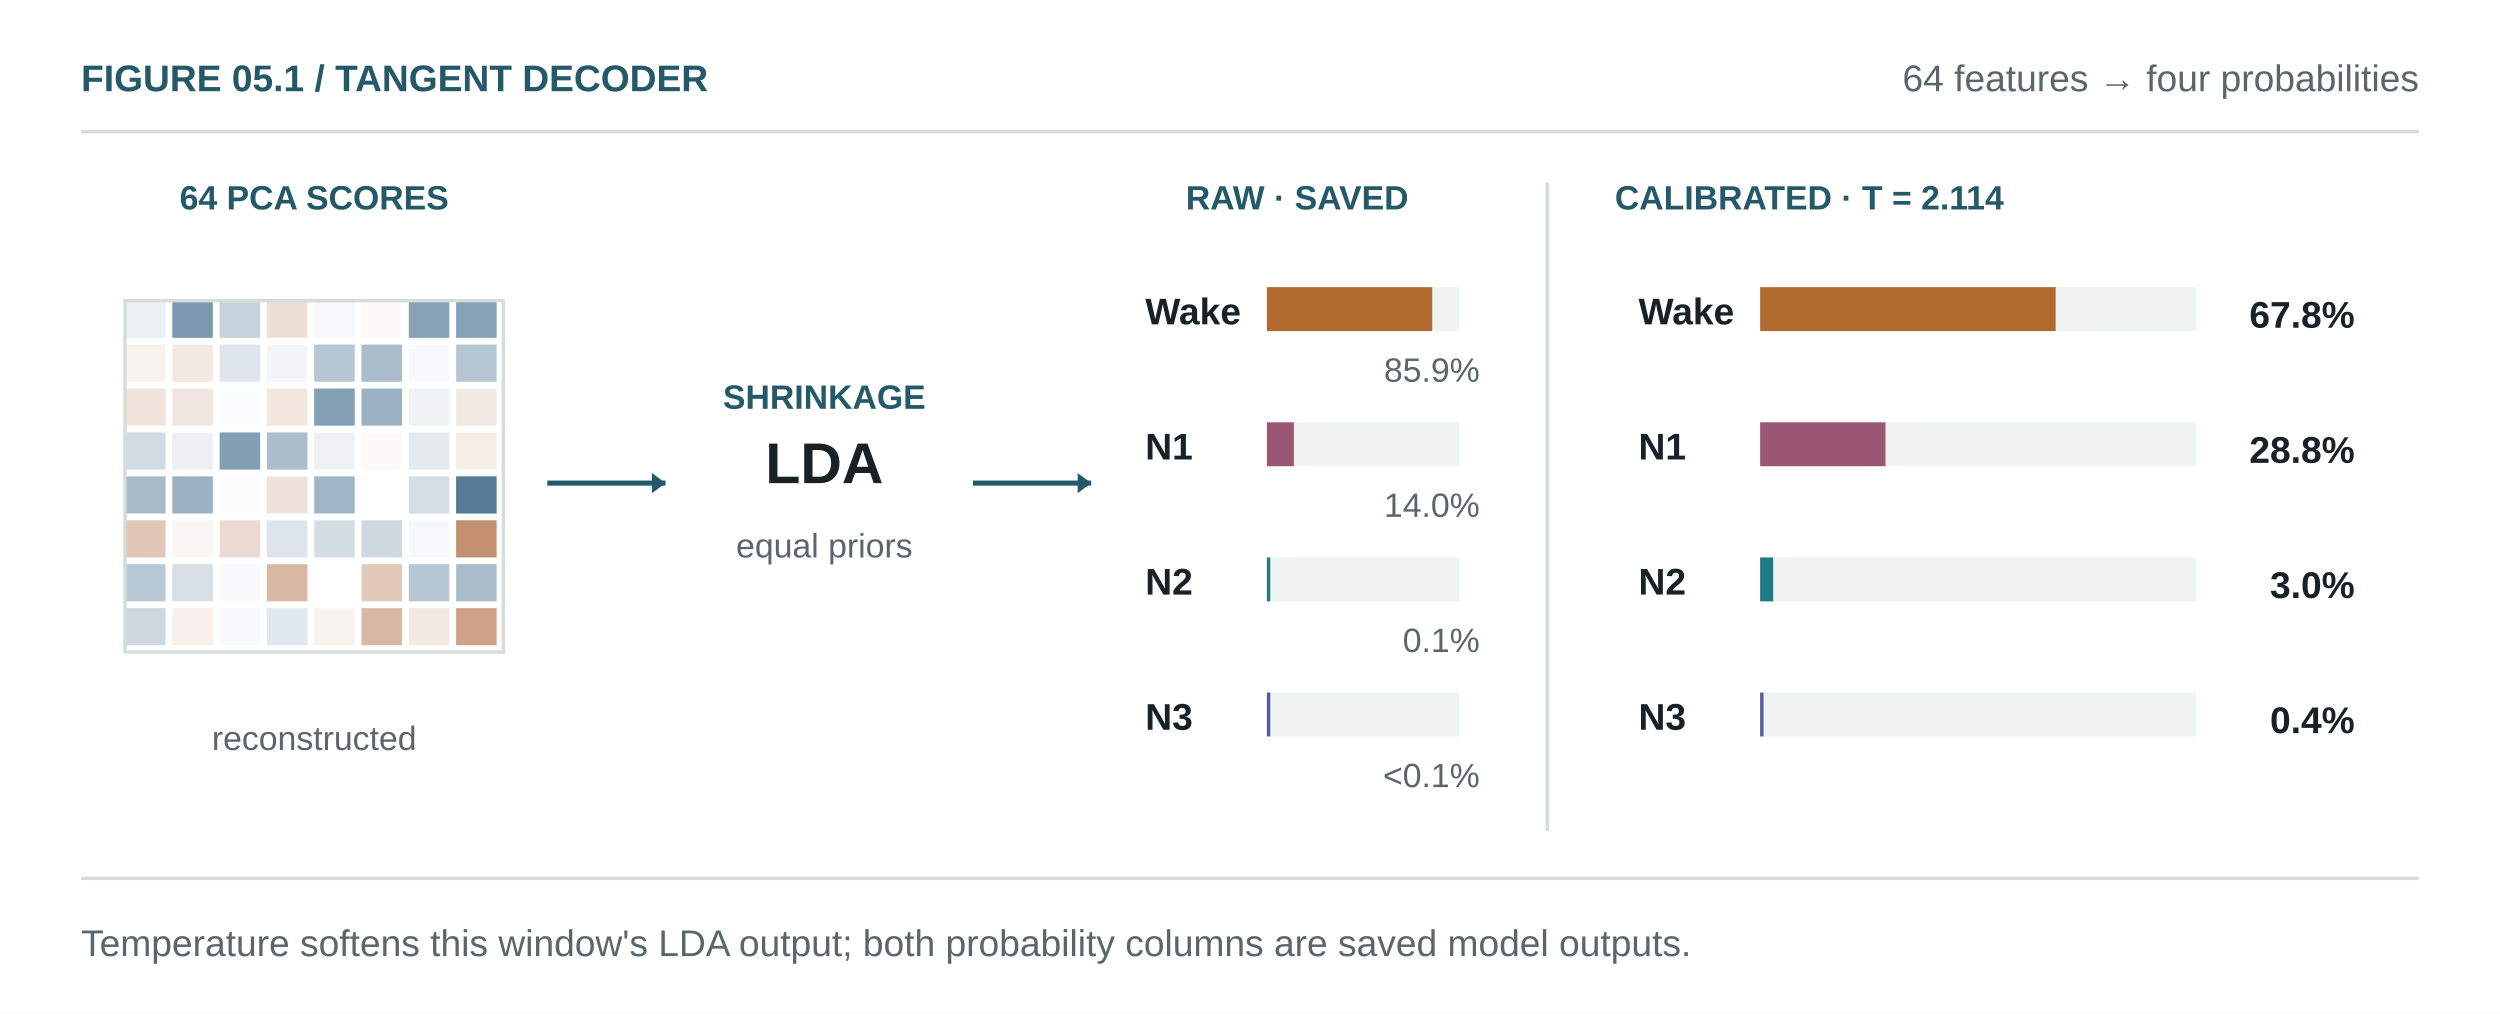
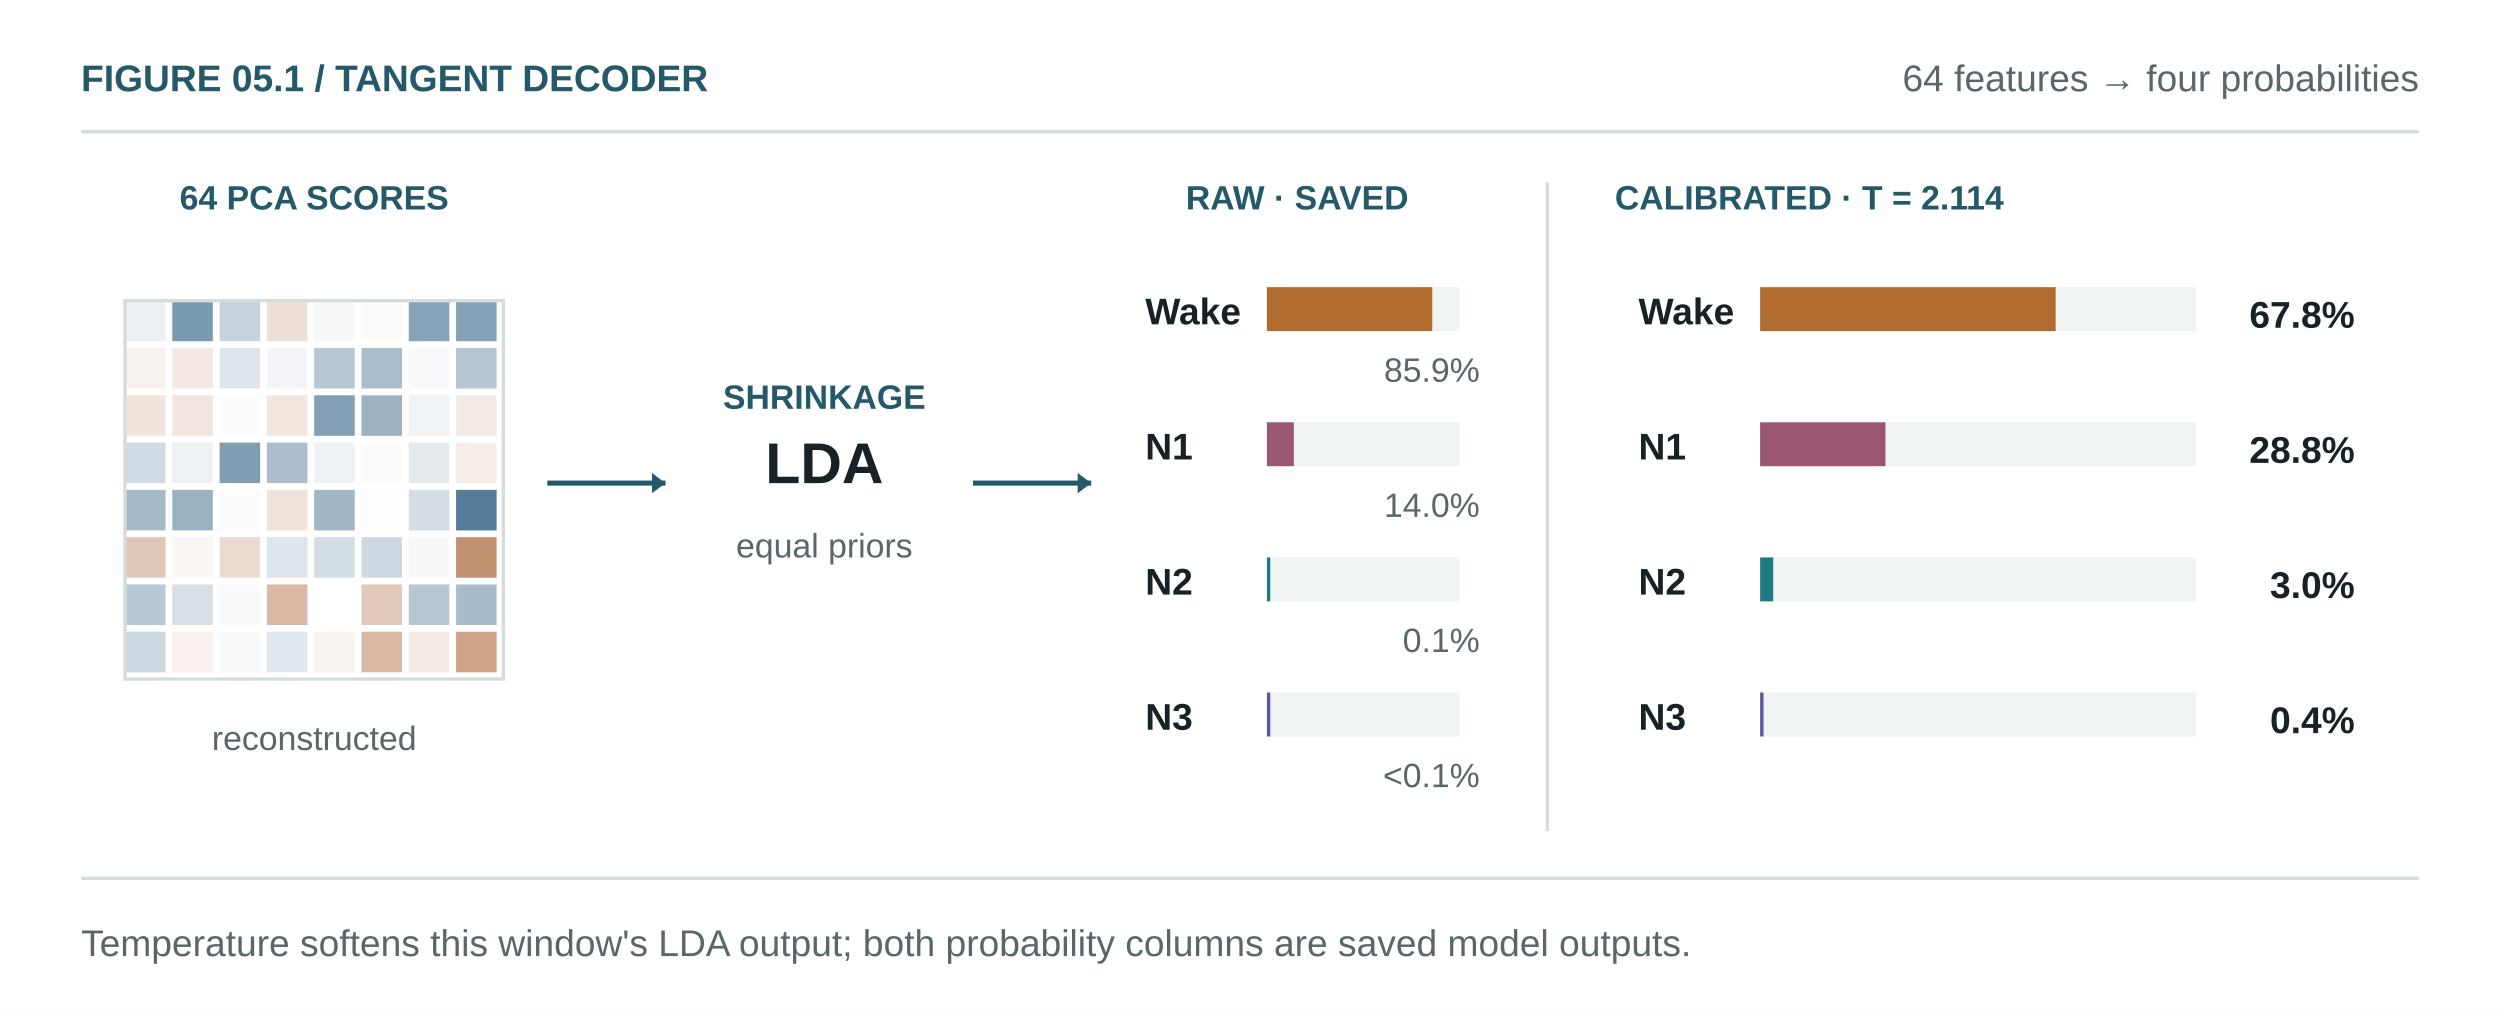
<svg xmlns="http://www.w3.org/2000/svg" width="740" height="300" viewBox="0 0 740 300" role="img" aria-labelledby="title desc">
  <rect width="740" height="300" fill="#ffffff" />
  <text x="24.00" y="27.00" fill="#235969" font-size="11" font-weight="700" text-anchor="start" font-family="-apple-system,BlinkMacSystemFont,Segoe UI,Arial,sans-serif">FIGURE 05.1 / TANGENT DECODER</text>
  <text x="716.00" y="27.00" fill="#5a6669" font-size="11" font-weight="400" text-anchor="end" font-family="-apple-system,BlinkMacSystemFont,Segoe UI,Arial,sans-serif">64 features → four probabilities</text>
  <line x1="24.00" y1="39.00" x2="716.00" y2="39.00" stroke="#d5dcda" stroke-width="1" opacity="1" />
  <text x="93.00" y="62.00" fill="#235969" font-size="10" font-weight="700" text-anchor="middle" font-family="-apple-system,BlinkMacSystemFont,Segoe UI,Arial,sans-serif">64 PCA SCORES</text>
-   <rect x="37.00" y="89.00" width="12.00" height="11.00" fill="#ebf0f3" />
-   <rect x="51.00" y="89.00" width="12.00" height="11.00" fill="#7a98ae" />
-   <rect x="65.00" y="89.00" width="12.00" height="11.00" fill="#c6d3dc" />
-   <rect x="79.00" y="89.00" width="12.00" height="11.00" fill="#eedfd6" />
-   <rect x="93.00" y="89.00" width="12.00" height="11.00" fill="#f7f8fa" />
-   <rect x="107.00" y="89.00" width="12.00" height="11.00" fill="#fdfbfa" />
-   <rect x="121.00" y="89.00" width="12.00" height="11.00" fill="#88a2b7" />
-   <rect x="135.00" y="89.00" width="12.00" height="11.00" fill="#86a1b5" />
-   <rect x="37.00" y="102.00" width="12.00" height="11.00" fill="#f8f2ee" />
-   <rect x="51.00" y="102.00" width="12.00" height="11.00" fill="#f3e8e2" />
-   <rect x="65.00" y="102.00" width="12.00" height="11.00" fill="#dfe6eb" />
-   <rect x="79.00" y="102.00" width="12.00" height="11.00" fill="#f3f5f8" />
-   <rect x="93.00" y="102.00" width="12.00" height="11.00" fill="#b6c6d3" />
-   <rect x="107.00" y="102.00" width="12.00" height="11.00" fill="#aabdcc" />
-   <rect x="121.00" y="102.00" width="12.00" height="11.00" fill="#f8f9fb" />
-   <rect x="135.00" y="102.00" width="12.00" height="11.00" fill="#b5c6d2" />
-   <rect x="37.00" y="115.00" width="12.00" height="11.00" fill="#f1e4dd" />
-   <rect x="51.00" y="115.00" width="12.00" height="11.00" fill="#f1e6df" />
-   <rect x="65.00" y="115.00" width="12.00" height="11.00" fill="#fbfcfd" />
-   <rect x="79.00" y="115.00" width="12.00" height="11.00" fill="#f2e6df" />
-   <rect x="93.00" y="115.00" width="12.00" height="11.00" fill="#839fb4" />
-   <rect x="107.00" y="115.00" width="12.00" height="11.00" fill="#9cb2c3" />
-   <rect x="121.00" y="115.00" width="12.00" height="11.00" fill="#eff3f5" />
-   <rect x="135.00" y="115.00" width="12.00" height="11.00" fill="#f4eae5" />
-   <rect x="37.00" y="128.00" width="12.00" height="11.00" fill="#d0dbe3" />
-   <rect x="51.00" y="128.00" width="12.00" height="11.00" fill="#edf1f4" />
-   <rect x="65.00" y="128.00" width="12.00" height="11.00" fill="#829eb3" />
-   <rect x="79.00" y="128.00" width="12.00" height="11.00" fill="#acbecd" />
-   <rect x="93.00" y="128.00" width="12.00" height="11.00" fill="#eef2f5" />
-   <rect x="107.00" y="128.00" width="12.00" height="11.00" fill="#fdfbfa" />
-   <rect x="121.00" y="128.00" width="12.00" height="11.00" fill="#e4eaee" />
-   <rect x="135.00" y="128.00" width="12.00" height="11.00" fill="#f5ede8" />
-   <rect x="37.00" y="141.00" width="12.00" height="11.00" fill="#a5b9c8" />
-   <rect x="51.00" y="141.00" width="12.00" height="11.00" fill="#9ab1c2" />
-   <rect x="65.00" y="141.00" width="12.00" height="11.00" fill="#fcfcfd" />
-   <rect x="79.00" y="141.00" width="12.00" height="11.00" fill="#efe2da" />
-   <rect x="93.00" y="141.00" width="12.00" height="11.00" fill="#a0b5c5" />
-   <rect x="107.00" y="141.00" width="12.00" height="11.00" fill="#fefefd" />
-   <rect x="121.00" y="141.00" width="12.00" height="11.00" fill="#d5dee5" />
-   <rect x="135.00" y="141.00" width="12.00" height="11.00" fill="#567b98" />
-   <rect x="37.00" y="154.00" width="12.00" height="11.00" fill="#e1c7b8" />
-   <rect x="51.00" y="154.00" width="12.00" height="11.00" fill="#faf6f3" />
-   <rect x="65.00" y="154.00" width="12.00" height="11.00" fill="#ebdad0" />
-   <rect x="79.00" y="154.00" width="12.00" height="11.00" fill="#dde5eb" />
-   <rect x="93.00" y="154.00" width="12.00" height="11.00" fill="#d3dde4" />
-   <rect x="107.00" y="154.00" width="12.00" height="11.00" fill="#cdd8e1" />
-   <rect x="121.00" y="154.00" width="12.00" height="11.00" fill="#f6f8fa" />
-   <rect x="135.00" y="154.00" width="12.00" height="11.00" fill="#c39072" />
-   <rect x="37.00" y="167.00" width="12.00" height="11.00" fill="#b8c8d4" />
-   <rect x="51.00" y="167.00" width="12.00" height="11.00" fill="#d6dfe6" />
-   <rect x="65.00" y="167.00" width="12.00" height="11.00" fill="#f9fafb" />
-   <rect x="79.00" y="167.00" width="12.00" height="11.00" fill="#d9b9a6" />
-   <rect x="93.00" y="167.00" width="12.00" height="11.00" fill="#ffffff" />
-   <rect x="107.00" y="167.00" width="12.00" height="11.00" fill="#e2cabb" />
-   <rect x="121.00" y="167.00" width="12.00" height="11.00" fill="#b6c6d2" />
-   <rect x="135.00" y="167.00" width="12.00" height="11.00" fill="#a9bccb" />
-   <rect x="37.00" y="180.00" width="12.00" height="11.00" fill="#ccd7e0" />
-   <rect x="51.00" y="180.00" width="12.00" height="11.00" fill="#f7f0ec" />
-   <rect x="65.00" y="180.00" width="12.00" height="11.00" fill="#f9fafb" />
-   <rect x="79.00" y="180.00" width="12.00" height="11.00" fill="#e2e9ee" />
-   <rect x="93.00" y="180.00" width="12.00" height="11.00" fill="#f9f3f0" />
-   <rect x="107.00" y="180.00" width="12.00" height="11.00" fill="#d8b7a3" />
-   <rect x="121.00" y="180.00" width="12.00" height="11.00" fill="#f4eae4" />
-   <rect x="135.00" y="180.00" width="12.00" height="11.00" fill="#cda288" />
-   <rect x="37.00" y="89.00" width="112.00" height="104.00" fill="none" stroke="#d5dcda" stroke-width="1" />
+   <rect x="37.00" y="89.00" width="12.00" height="12.00" fill="#ebf0f3" />
+   <rect x="51.00" y="89.00" width="12.00" height="12.00" fill="#7a98ae" />
+   <rect x="65.00" y="89.00" width="12.00" height="12.00" fill="#c6d3dc" />
+   <rect x="79.00" y="89.00" width="12.00" height="12.00" fill="#eedfd6" />
+   <rect x="93.00" y="89.00" width="12.00" height="12.00" fill="#f7f8fa" />
+   <rect x="107.00" y="89.00" width="12.00" height="12.00" fill="#fdfbfa" />
+   <rect x="121.00" y="89.00" width="12.00" height="12.00" fill="#88a2b7" />
+   <rect x="135.00" y="89.00" width="12.00" height="12.00" fill="#86a1b5" />
+   <rect x="37.00" y="103.00" width="12.00" height="12.00" fill="#f8f2ee" />
+   <rect x="51.00" y="103.00" width="12.00" height="12.00" fill="#f3e8e2" />
+   <rect x="65.00" y="103.00" width="12.00" height="12.00" fill="#dfe6eb" />
+   <rect x="79.00" y="103.00" width="12.00" height="12.00" fill="#f3f5f8" />
+   <rect x="93.00" y="103.00" width="12.00" height="12.00" fill="#b6c6d3" />
+   <rect x="107.00" y="103.00" width="12.00" height="12.00" fill="#aabdcc" />
+   <rect x="121.00" y="103.00" width="12.00" height="12.00" fill="#f8f9fb" />
+   <rect x="135.00" y="103.00" width="12.00" height="12.00" fill="#b5c6d2" />
+   <rect x="37.00" y="117.00" width="12.00" height="12.00" fill="#f1e4dd" />
+   <rect x="51.00" y="117.00" width="12.00" height="12.00" fill="#f1e6df" />
+   <rect x="65.00" y="117.00" width="12.00" height="12.00" fill="#fbfcfd" />
+   <rect x="79.00" y="117.00" width="12.00" height="12.00" fill="#f2e6df" />
+   <rect x="93.00" y="117.00" width="12.00" height="12.00" fill="#839fb4" />
+   <rect x="107.00" y="117.00" width="12.00" height="12.00" fill="#9cb2c3" />
+   <rect x="121.00" y="117.00" width="12.00" height="12.00" fill="#eff3f5" />
+   <rect x="135.00" y="117.00" width="12.00" height="12.00" fill="#f4eae5" />
+   <rect x="37.00" y="131.00" width="12.00" height="12.00" fill="#d0dbe3" />
+   <rect x="51.00" y="131.00" width="12.00" height="12.00" fill="#edf1f4" />
+   <rect x="65.00" y="131.00" width="12.00" height="12.00" fill="#829eb3" />
+   <rect x="79.00" y="131.00" width="12.00" height="12.00" fill="#acbecd" />
+   <rect x="93.00" y="131.00" width="12.00" height="12.00" fill="#eef2f5" />
+   <rect x="107.00" y="131.00" width="12.00" height="12.00" fill="#fdfbfa" />
+   <rect x="121.00" y="131.00" width="12.00" height="12.00" fill="#e4eaee" />
+   <rect x="135.00" y="131.00" width="12.00" height="12.00" fill="#f5ede8" />
+   <rect x="37.00" y="145.00" width="12.00" height="12.00" fill="#a5b9c8" />
+   <rect x="51.00" y="145.00" width="12.00" height="12.00" fill="#9ab1c2" />
+   <rect x="65.00" y="145.00" width="12.00" height="12.00" fill="#fcfcfd" />
+   <rect x="79.00" y="145.00" width="12.00" height="12.00" fill="#efe2da" />
+   <rect x="93.00" y="145.00" width="12.00" height="12.00" fill="#a0b5c5" />
+   <rect x="107.00" y="145.00" width="12.00" height="12.00" fill="#fefefd" />
+   <rect x="121.00" y="145.00" width="12.00" height="12.00" fill="#d5dee5" />
+   <rect x="135.00" y="145.00" width="12.00" height="12.00" fill="#567b98" />
+   <rect x="37.00" y="159.00" width="12.00" height="12.00" fill="#e1c7b8" />
+   <rect x="51.00" y="159.00" width="12.00" height="12.00" fill="#faf6f3" />
+   <rect x="65.00" y="159.00" width="12.00" height="12.00" fill="#ebdad0" />
+   <rect x="79.00" y="159.00" width="12.00" height="12.00" fill="#dde5eb" />
+   <rect x="93.00" y="159.00" width="12.00" height="12.00" fill="#d3dde4" />
+   <rect x="107.00" y="159.00" width="12.00" height="12.00" fill="#cdd8e1" />
+   <rect x="121.00" y="159.00" width="12.00" height="12.00" fill="#f6f8fa" />
+   <rect x="135.00" y="159.00" width="12.00" height="12.00" fill="#c39072" />
+   <rect x="37.00" y="173.00" width="12.00" height="12.00" fill="#b8c8d4" />
+   <rect x="51.00" y="173.00" width="12.00" height="12.00" fill="#d6dfe6" />
+   <rect x="65.00" y="173.00" width="12.00" height="12.00" fill="#f9fafb" />
+   <rect x="79.00" y="173.00" width="12.00" height="12.00" fill="#d9b9a6" />
+   <rect x="93.00" y="173.00" width="12.00" height="12.00" fill="#ffffff" />
+   <rect x="107.00" y="173.00" width="12.00" height="12.00" fill="#e2cabb" />
+   <rect x="121.00" y="173.00" width="12.00" height="12.00" fill="#b6c6d2" />
+   <rect x="135.00" y="173.00" width="12.00" height="12.00" fill="#a9bccb" />
+   <rect x="37.00" y="187.00" width="12.00" height="12.00" fill="#ccd7e0" />
+   <rect x="51.00" y="187.00" width="12.00" height="12.00" fill="#f7f0ec" />
+   <rect x="65.00" y="187.00" width="12.00" height="12.00" fill="#f9fafb" />
+   <rect x="79.00" y="187.00" width="12.00" height="12.00" fill="#e2e9ee" />
+   <rect x="93.00" y="187.00" width="12.00" height="12.00" fill="#f9f3f0" />
+   <rect x="107.00" y="187.00" width="12.00" height="12.00" fill="#d8b7a3" />
+   <rect x="121.00" y="187.00" width="12.00" height="12.00" fill="#f4eae4" />
+   <rect x="135.00" y="187.00" width="12.00" height="12.00" fill="#cda288" />
+   <rect x="37.00" y="89.00" width="112.00" height="112.00" fill="none" stroke="#d5dcda" stroke-width="1" />
  <text x="93.00" y="222.00" fill="#5a6669" font-size="10" font-weight="400" text-anchor="middle" font-family="-apple-system,BlinkMacSystemFont,Segoe UI,Arial,sans-serif">reconstructed</text>
  <line x1="162.00" y1="143.00" x2="197.00" y2="143.00" stroke="#235969" stroke-width="1.5" opacity="1" />
  <polygon points="197.00,143.00 192.99,145.99 192.99,140.01" fill="#235969" />
  <text x="244.00" y="121.00" fill="#235969" font-size="10" font-weight="700" text-anchor="middle" font-family="-apple-system,BlinkMacSystemFont,Segoe UI,Arial,sans-serif">SHRINKAGE</text>
  <text x="244.00" y="143.00" fill="#172126" font-size="17" font-weight="600" text-anchor="middle" font-family="-apple-system,BlinkMacSystemFont,Segoe UI,Arial,sans-serif">LDA</text>
  <text x="244.00" y="165.00" fill="#5a6669" font-size="10" font-weight="400" text-anchor="middle" font-family="-apple-system,BlinkMacSystemFont,Segoe UI,Arial,sans-serif">equal priors</text>
  <line x1="288.00" y1="143.00" x2="323.00" y2="143.00" stroke="#235969" stroke-width="1.5" opacity="1" />
  <polygon points="323.00,143.00 318.99,145.99 318.99,140.01" fill="#235969" />
  <line x1="458.00" y1="54.00" x2="458.00" y2="246.00" stroke="#d5dcda" stroke-width="1" opacity="1" />
  <text x="351.00" y="62.00" fill="#235969" font-size="10" font-weight="700" text-anchor="start" font-family="-apple-system,BlinkMacSystemFont,Segoe UI,Arial,sans-serif">RAW · SAVED</text>
  <text x="478.00" y="62.00" fill="#235969" font-size="10" font-weight="700" text-anchor="start" font-family="-apple-system,BlinkMacSystemFont,Segoe UI,Arial,sans-serif">CALIBRATED · T = 2.114</text>
  <text x="339.00" y="96.00" fill="#172126" font-size="11" font-weight="600" text-anchor="start" font-family="-apple-system,BlinkMacSystemFont,Segoe UI,Arial,sans-serif">Wake</text>
  <rect x="375.00" y="85.00" width="57.00" height="13.00" fill="#eff3f2" />
  <rect x="375.00" y="85.00" width="48.95" height="13.00" fill="#b16b2e" />
  <text x="438.00" y="113.00" fill="#5a6669" font-size="10" font-weight="400" text-anchor="end" font-family="-apple-system,BlinkMacSystemFont,Segoe UI,Arial,sans-serif">85.9%</text>
  <text x="485.00" y="96.00" fill="#172126" font-size="11" font-weight="600" text-anchor="start" font-family="-apple-system,BlinkMacSystemFont,Segoe UI,Arial,sans-serif">Wake</text>
  <rect x="521.00" y="85.00" width="129.00" height="13.00" fill="#eff3f2" />
  <rect x="521.00" y="85.00" width="87.47" height="13.00" fill="#b16b2e" />
  <text x="697.00" y="97.00" fill="#172126" font-size="11" font-weight="600" text-anchor="end" font-family="-apple-system,BlinkMacSystemFont,Segoe UI,Arial,sans-serif">67.8%</text>
  <text x="339.00" y="136.00" fill="#172126" font-size="11" font-weight="600" text-anchor="start" font-family="-apple-system,BlinkMacSystemFont,Segoe UI,Arial,sans-serif">N1</text>
  <rect x="375.00" y="125.00" width="57.00" height="13.00" fill="#eff3f2" />
  <rect x="375.00" y="125.00" width="7.98" height="13.00" fill="#9a5773" />
  <text x="438.00" y="153.00" fill="#5a6669" font-size="10" font-weight="400" text-anchor="end" font-family="-apple-system,BlinkMacSystemFont,Segoe UI,Arial,sans-serif">14.0%</text>
  <text x="485.00" y="136.00" fill="#172126" font-size="11" font-weight="600" text-anchor="start" font-family="-apple-system,BlinkMacSystemFont,Segoe UI,Arial,sans-serif">N1</text>
  <rect x="521.00" y="125.00" width="129.00" height="13.00" fill="#eff3f2" />
  <rect x="521.00" y="125.00" width="37.10" height="13.00" fill="#9a5773" />
  <text x="697.00" y="137.00" fill="#172126" font-size="11" font-weight="600" text-anchor="end" font-family="-apple-system,BlinkMacSystemFont,Segoe UI,Arial,sans-serif">28.8%</text>
  <text x="339.00" y="176.00" fill="#172126" font-size="11" font-weight="600" text-anchor="start" font-family="-apple-system,BlinkMacSystemFont,Segoe UI,Arial,sans-serif">N2</text>
  <rect x="375.00" y="165.00" width="57.00" height="13.00" fill="#eff3f2" />
  <rect x="375.00" y="165.00" width="1.00" height="13.00" fill="#207a83" />
  <text x="438.00" y="193.00" fill="#5a6669" font-size="10" font-weight="400" text-anchor="end" font-family="-apple-system,BlinkMacSystemFont,Segoe UI,Arial,sans-serif">0.1%</text>
  <text x="485.00" y="176.00" fill="#172126" font-size="11" font-weight="600" text-anchor="start" font-family="-apple-system,BlinkMacSystemFont,Segoe UI,Arial,sans-serif">N2</text>
  <rect x="521.00" y="165.00" width="129.00" height="13.00" fill="#eff3f2" />
  <rect x="521.00" y="165.00" width="3.87" height="13.00" fill="#207a83" />
  <text x="697.00" y="177.00" fill="#172126" font-size="11" font-weight="600" text-anchor="end" font-family="-apple-system,BlinkMacSystemFont,Segoe UI,Arial,sans-serif">3.0%</text>
  <text x="339.00" y="216.00" fill="#172126" font-size="11" font-weight="600" text-anchor="start" font-family="-apple-system,BlinkMacSystemFont,Segoe UI,Arial,sans-serif">N3</text>
  <rect x="375.00" y="205.00" width="57.00" height="13.00" fill="#eff3f2" />
  <rect x="375.00" y="205.00" width="1.00" height="13.00" fill="#565b97" />
  <text x="438.00" y="233.00" fill="#5a6669" font-size="10" font-weight="400" text-anchor="end" font-family="-apple-system,BlinkMacSystemFont,Segoe UI,Arial,sans-serif">&lt;0.1%</text>
  <text x="485.00" y="216.00" fill="#172126" font-size="11" font-weight="600" text-anchor="start" font-family="-apple-system,BlinkMacSystemFont,Segoe UI,Arial,sans-serif">N3</text>
  <rect x="521.00" y="205.00" width="129.00" height="13.00" fill="#eff3f2" />
  <rect x="521.00" y="205.00" width="1.00" height="13.00" fill="#565b97" />
  <text x="697.00" y="217.00" fill="#172126" font-size="11" font-weight="600" text-anchor="end" font-family="-apple-system,BlinkMacSystemFont,Segoe UI,Arial,sans-serif">0.4%</text>
  <line x1="24.00" y1="260.00" x2="716.00" y2="260.00" stroke="#d5dcda" stroke-width="1" opacity="1" />
  <text x="24.00" y="283.00" fill="#5a6669" font-size="11" font-weight="400" text-anchor="start" font-family="-apple-system,BlinkMacSystemFont,Segoe UI,Arial,sans-serif">Temperature softens this window's LDA output; both probability columns are saved model outputs.</text>
</svg>
